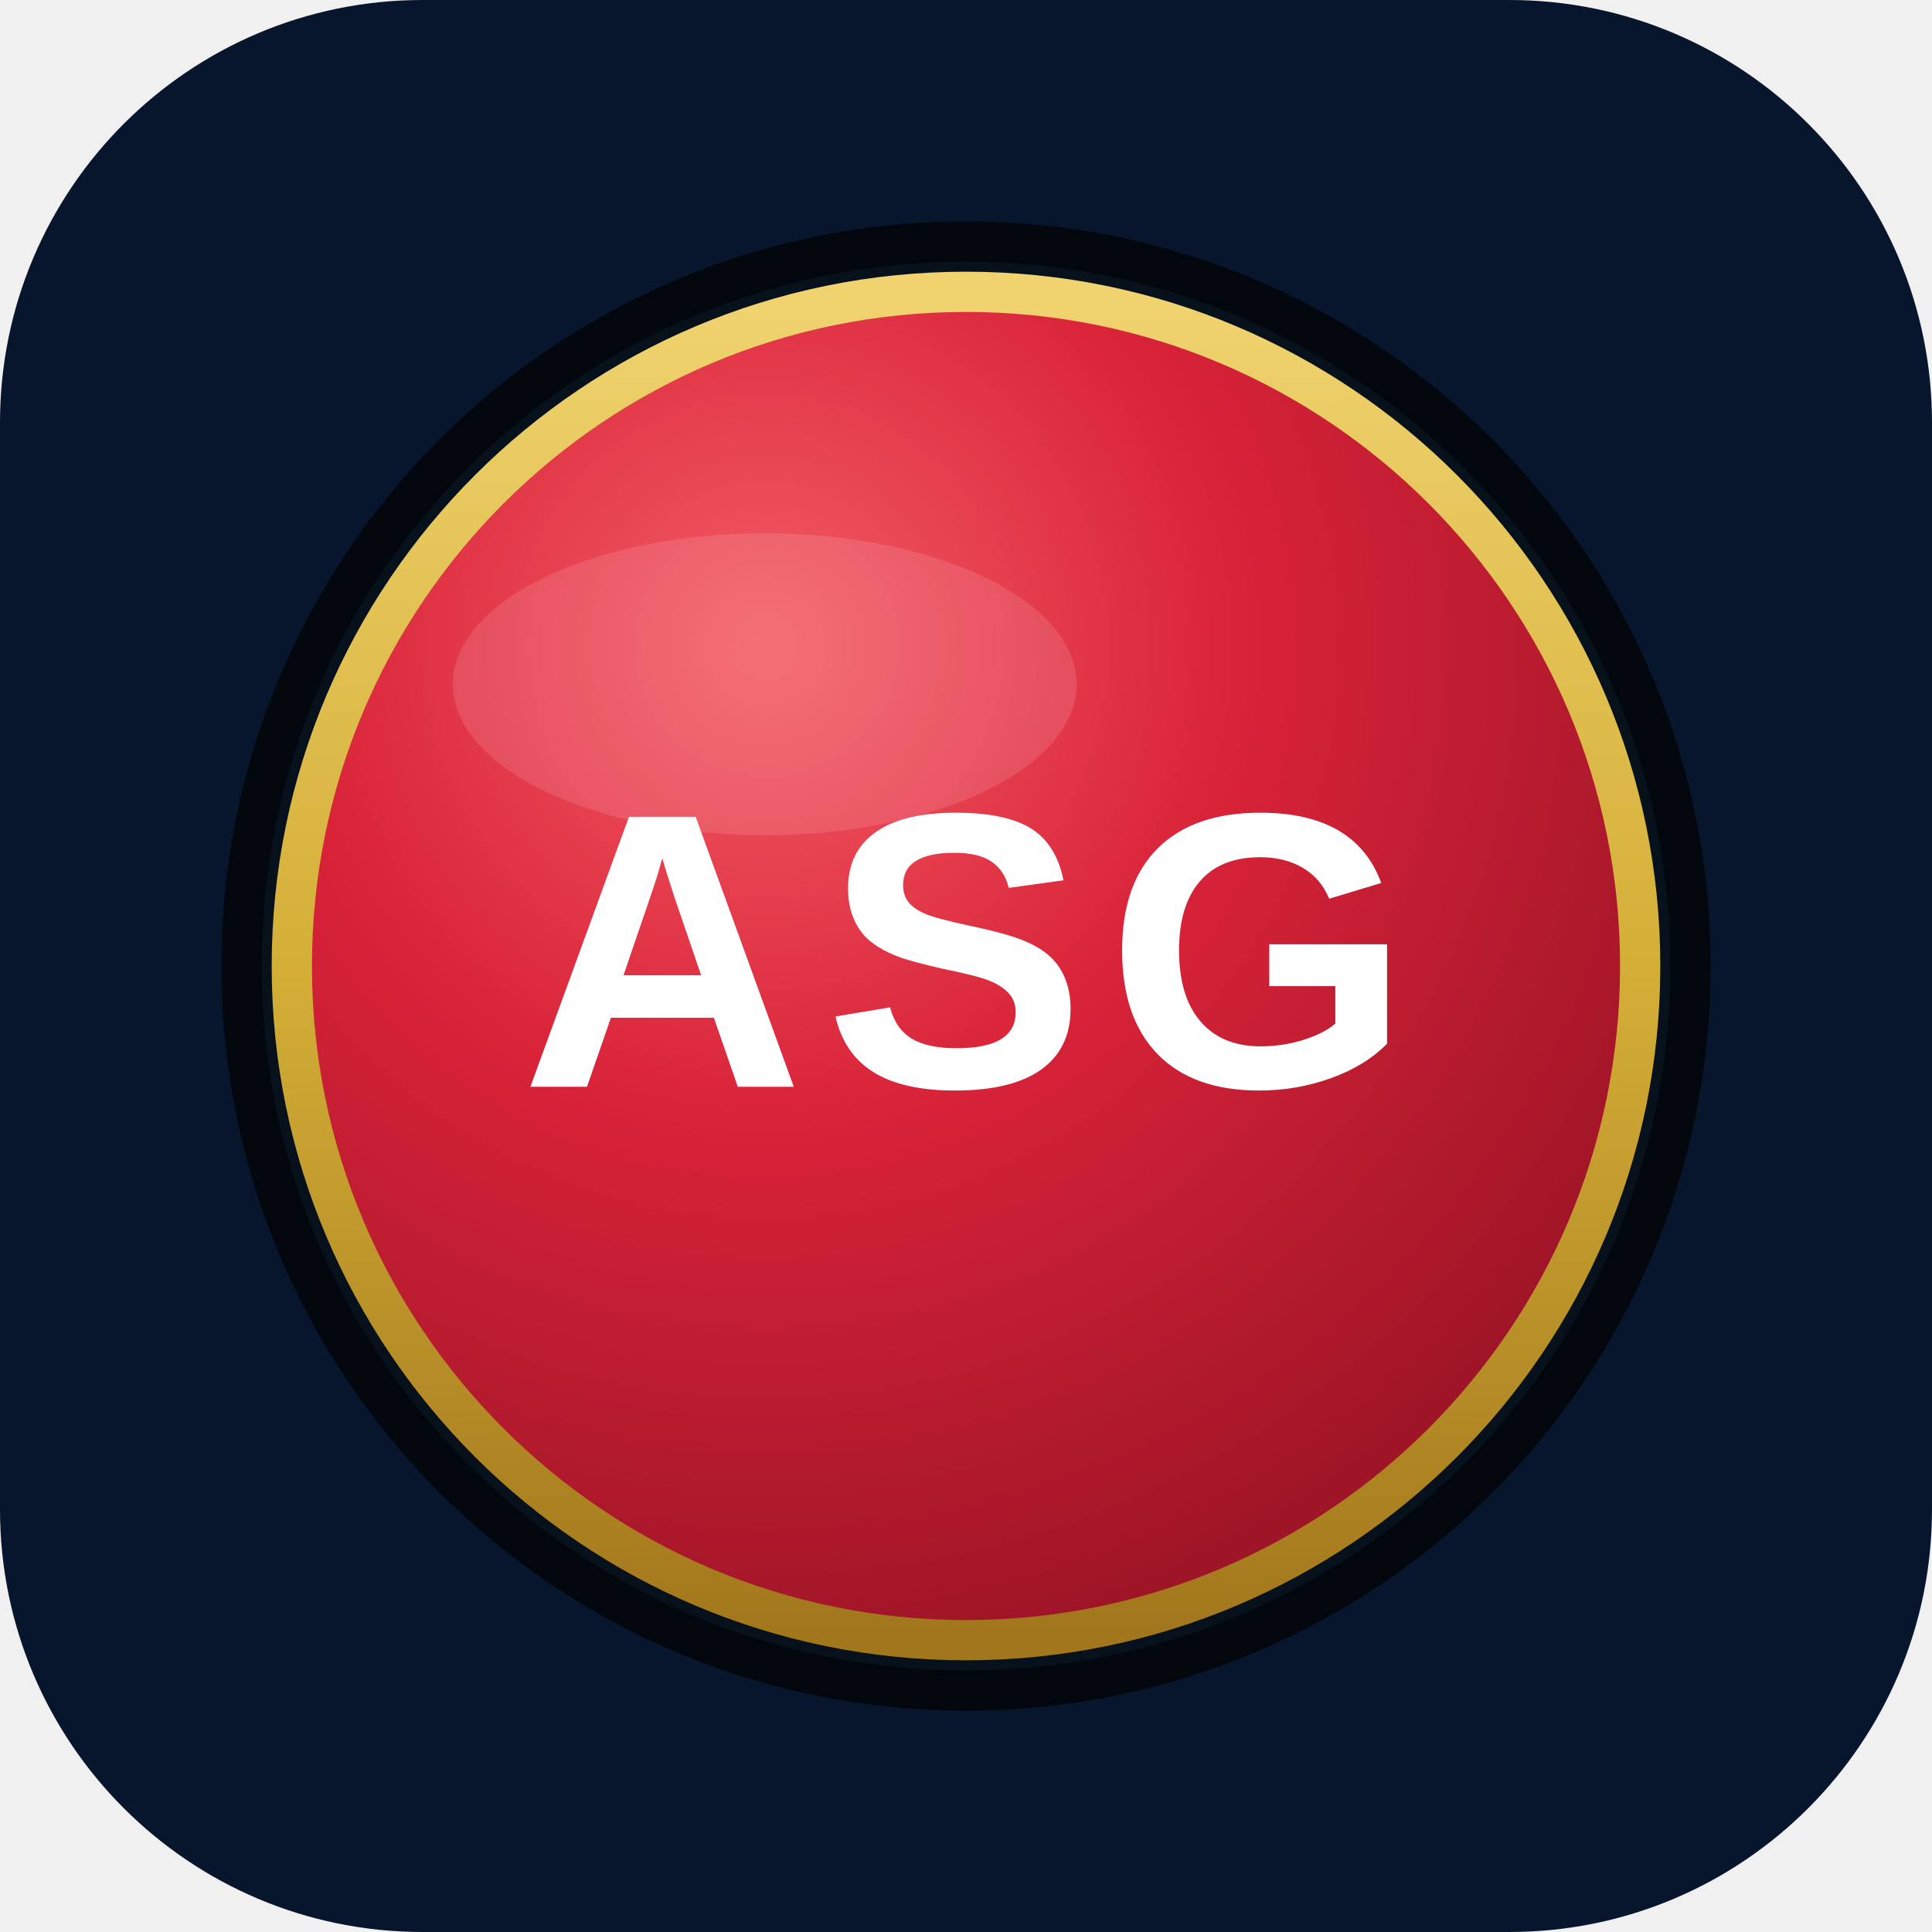
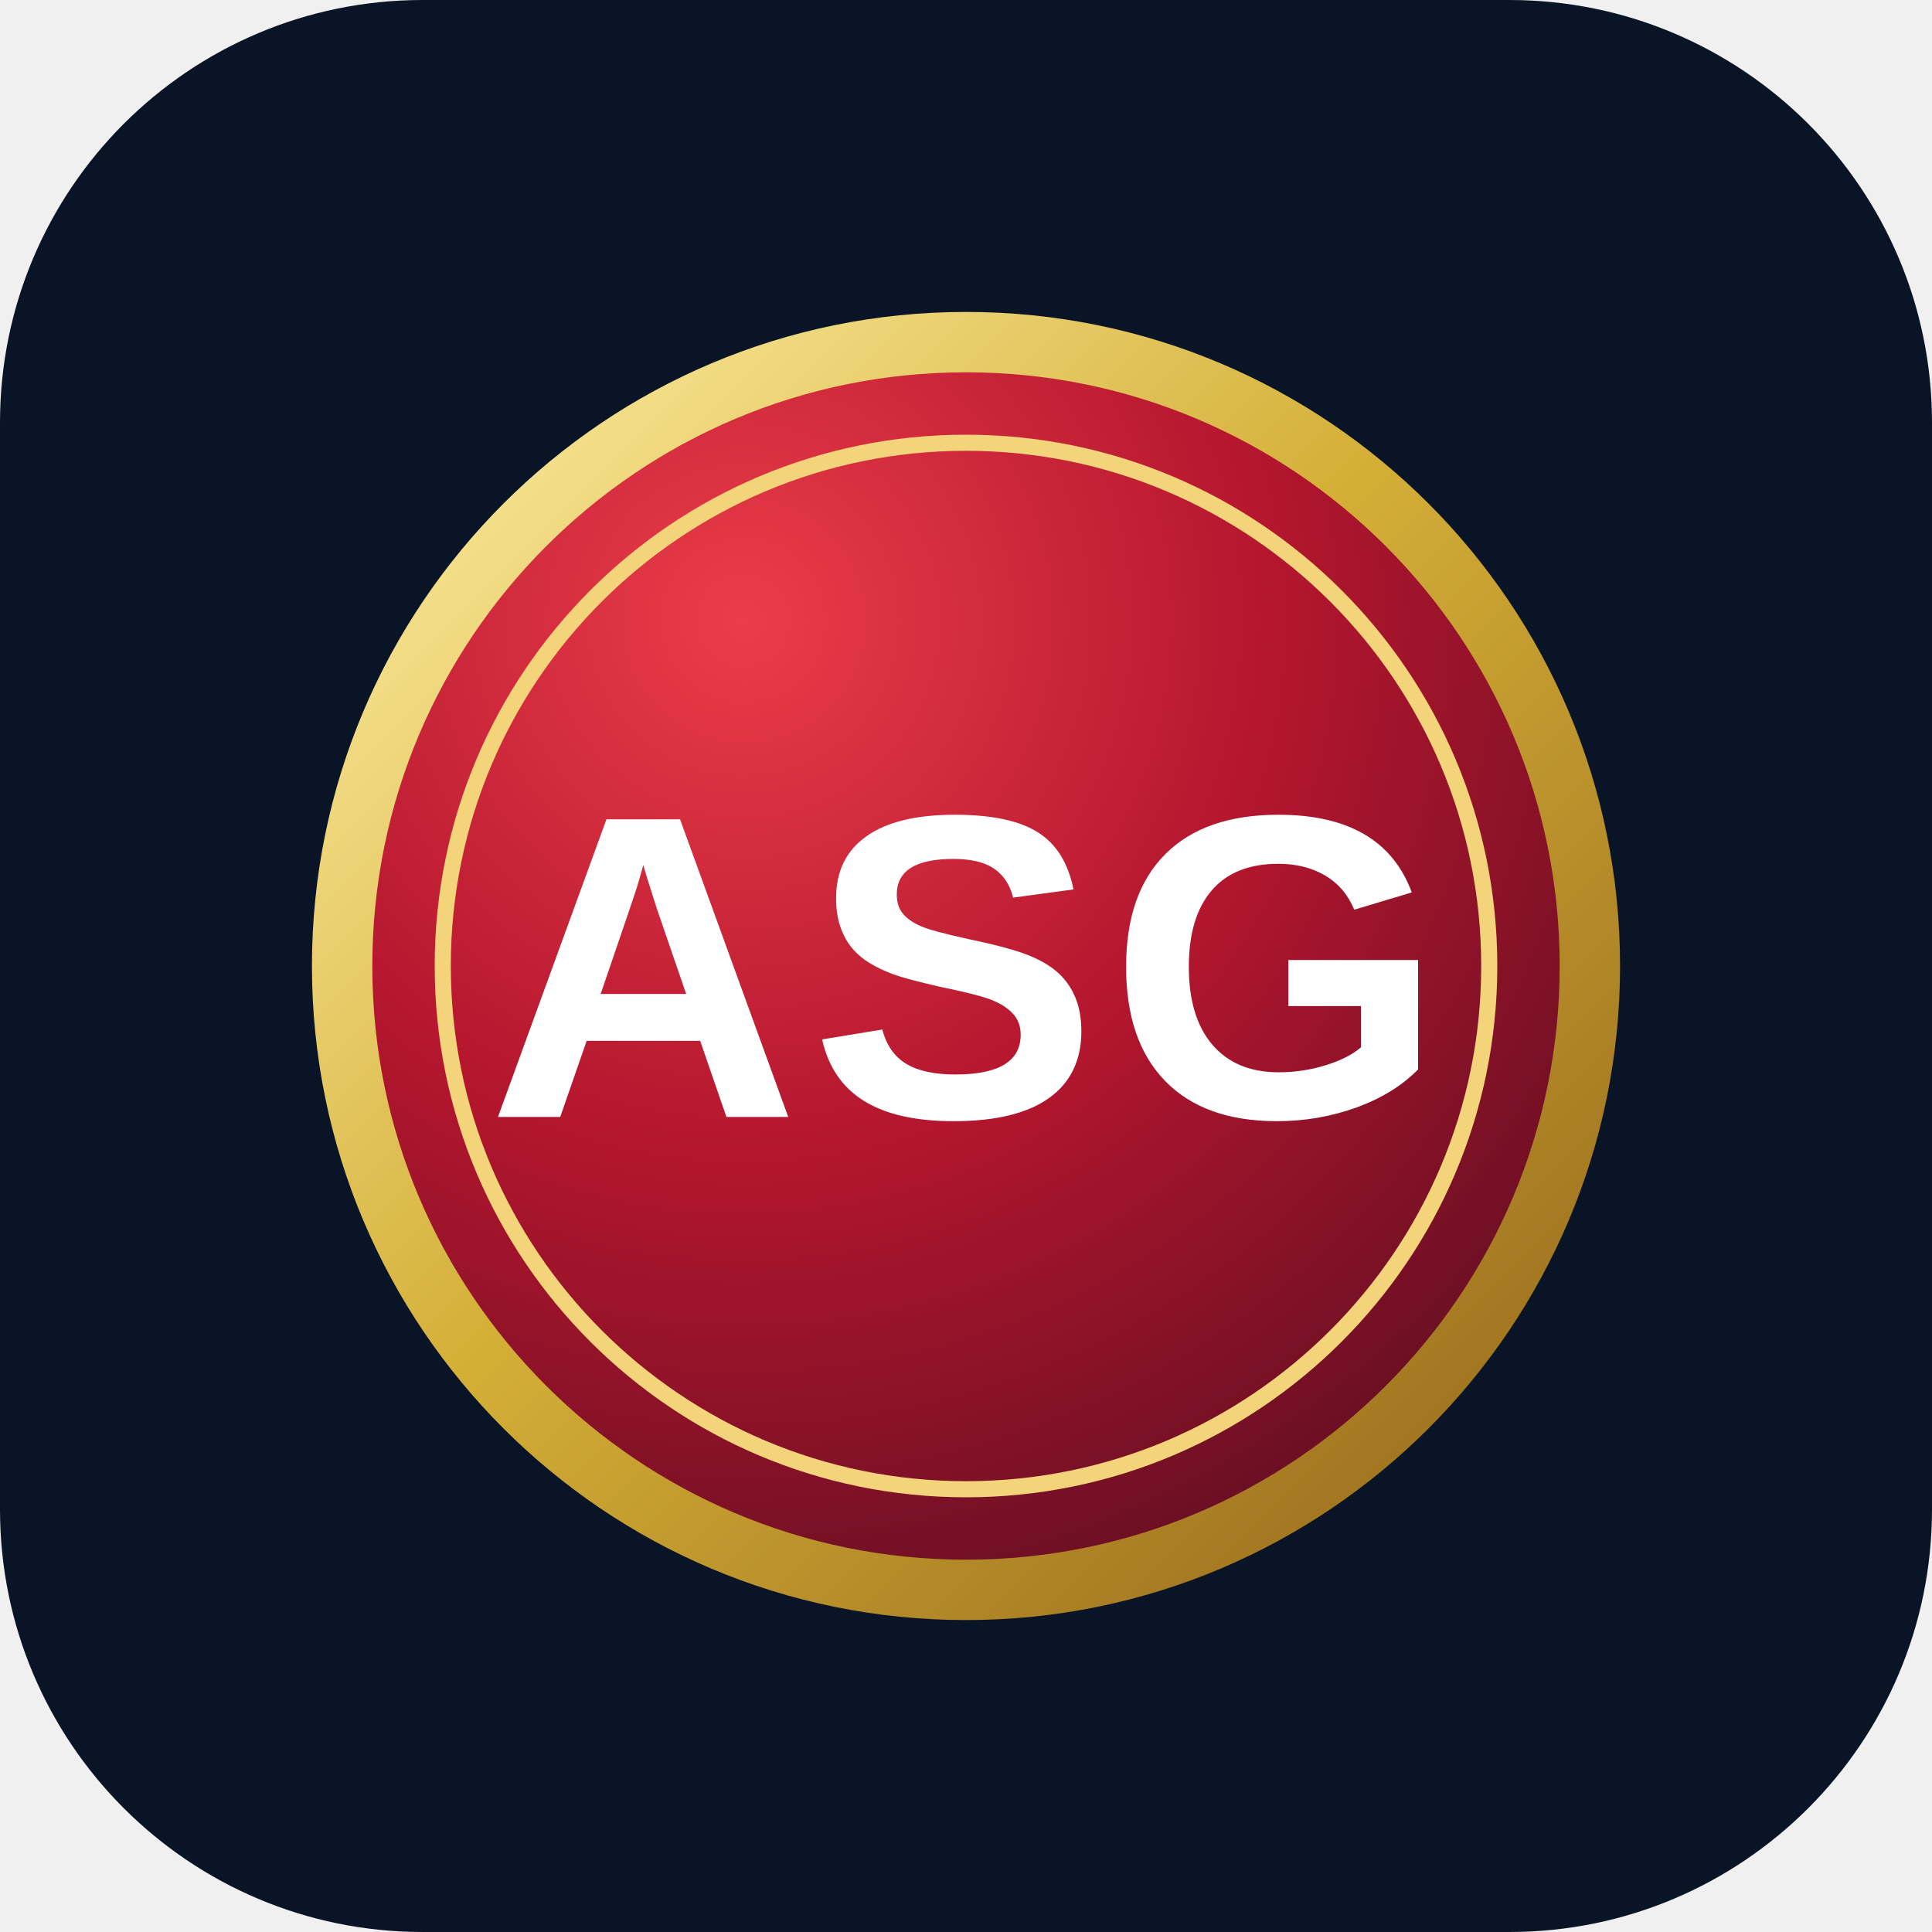
- <svg xmlns="http://www.w3.org/2000/svg" width="192" height="192" viewBox="0 0 192 192" role="img" aria-label="ASG">
+ <svg xmlns="http://www.w3.org/2000/svg" width="192" height="192" viewBox="0 0 192 192" role="img" aria-label="ASG — zlatni rub">
  <defs>
-     <radialGradient id="face" cx="35%" cy="26%" r="82%">
-       <stop stop-color="#f35d65" />
-       <stop offset=".43" stop-color="#d92339" />
-       <stop offset="1" stop-color="#961324" />
+     <linearGradient id="asg-gold" x1="0" x2="1" y1="0" y2="1">
+       <stop stop-color="#fff0a8" />
+       <stop offset=".46" stop-color="#d4af37" />
+       <stop offset="1" stop-color="#94651a" />
+     </linearGradient>
+     <radialGradient id="asg-red" cx=".32" cy=".22" r=".83">
+       <stop stop-color="#ea3d49" />
+       <stop offset=".52" stop-color="#b4162e" />
+       <stop offset="1" stop-color="#690f23" />
    </radialGradient>
-     <linearGradient id="gold" x2="0" y2="1">
-       <stop stop-color="#f0d36f" />
-       <stop offset=".5" stop-color="#d4af37" />
-       <stop offset="1" stop-color="#a2771c" />
-     </linearGradient>
  </defs>
-   <rect width="192" height="192" rx="42" fill="#07162d" />
-   <circle cx="96" cy="96" r="72" fill="#06111c" stroke="#02070d" stroke-width="4" />
-   <circle cx="96" cy="96" r="67" fill="url(#face)" stroke="url(#gold)" stroke-width="4" />
-   <ellipse cx="76" cy="68" rx="31" ry="15" fill="#fff" opacity=".12" />
-   <text x="96" y="108" text-anchor="middle" fill="#fff" font-family="Arial,Helvetica,sans-serif" font-weight="900" font-size="39" letter-spacing="2">ASG</text>
+   <rect width="192" height="192" rx="42" fill="#091526" />
+   <circle cx="96" cy="96" r="68" fill="#091526" />
+   <circle cx="96" cy="96" r="62" fill="url(#asg-red)" stroke="url(#asg-gold)" stroke-width="6" />
+   <circle cx="96" cy="96" r="52" fill="none" stroke="#f4d47b" stroke-width="1.6" />
+   <text x="96" y="111" text-anchor="middle" fill="#ffffff" font-family="Arial,Helvetica,sans-serif" font-size="43" font-weight="900" letter-spacing="1">ASG</text>
</svg>
